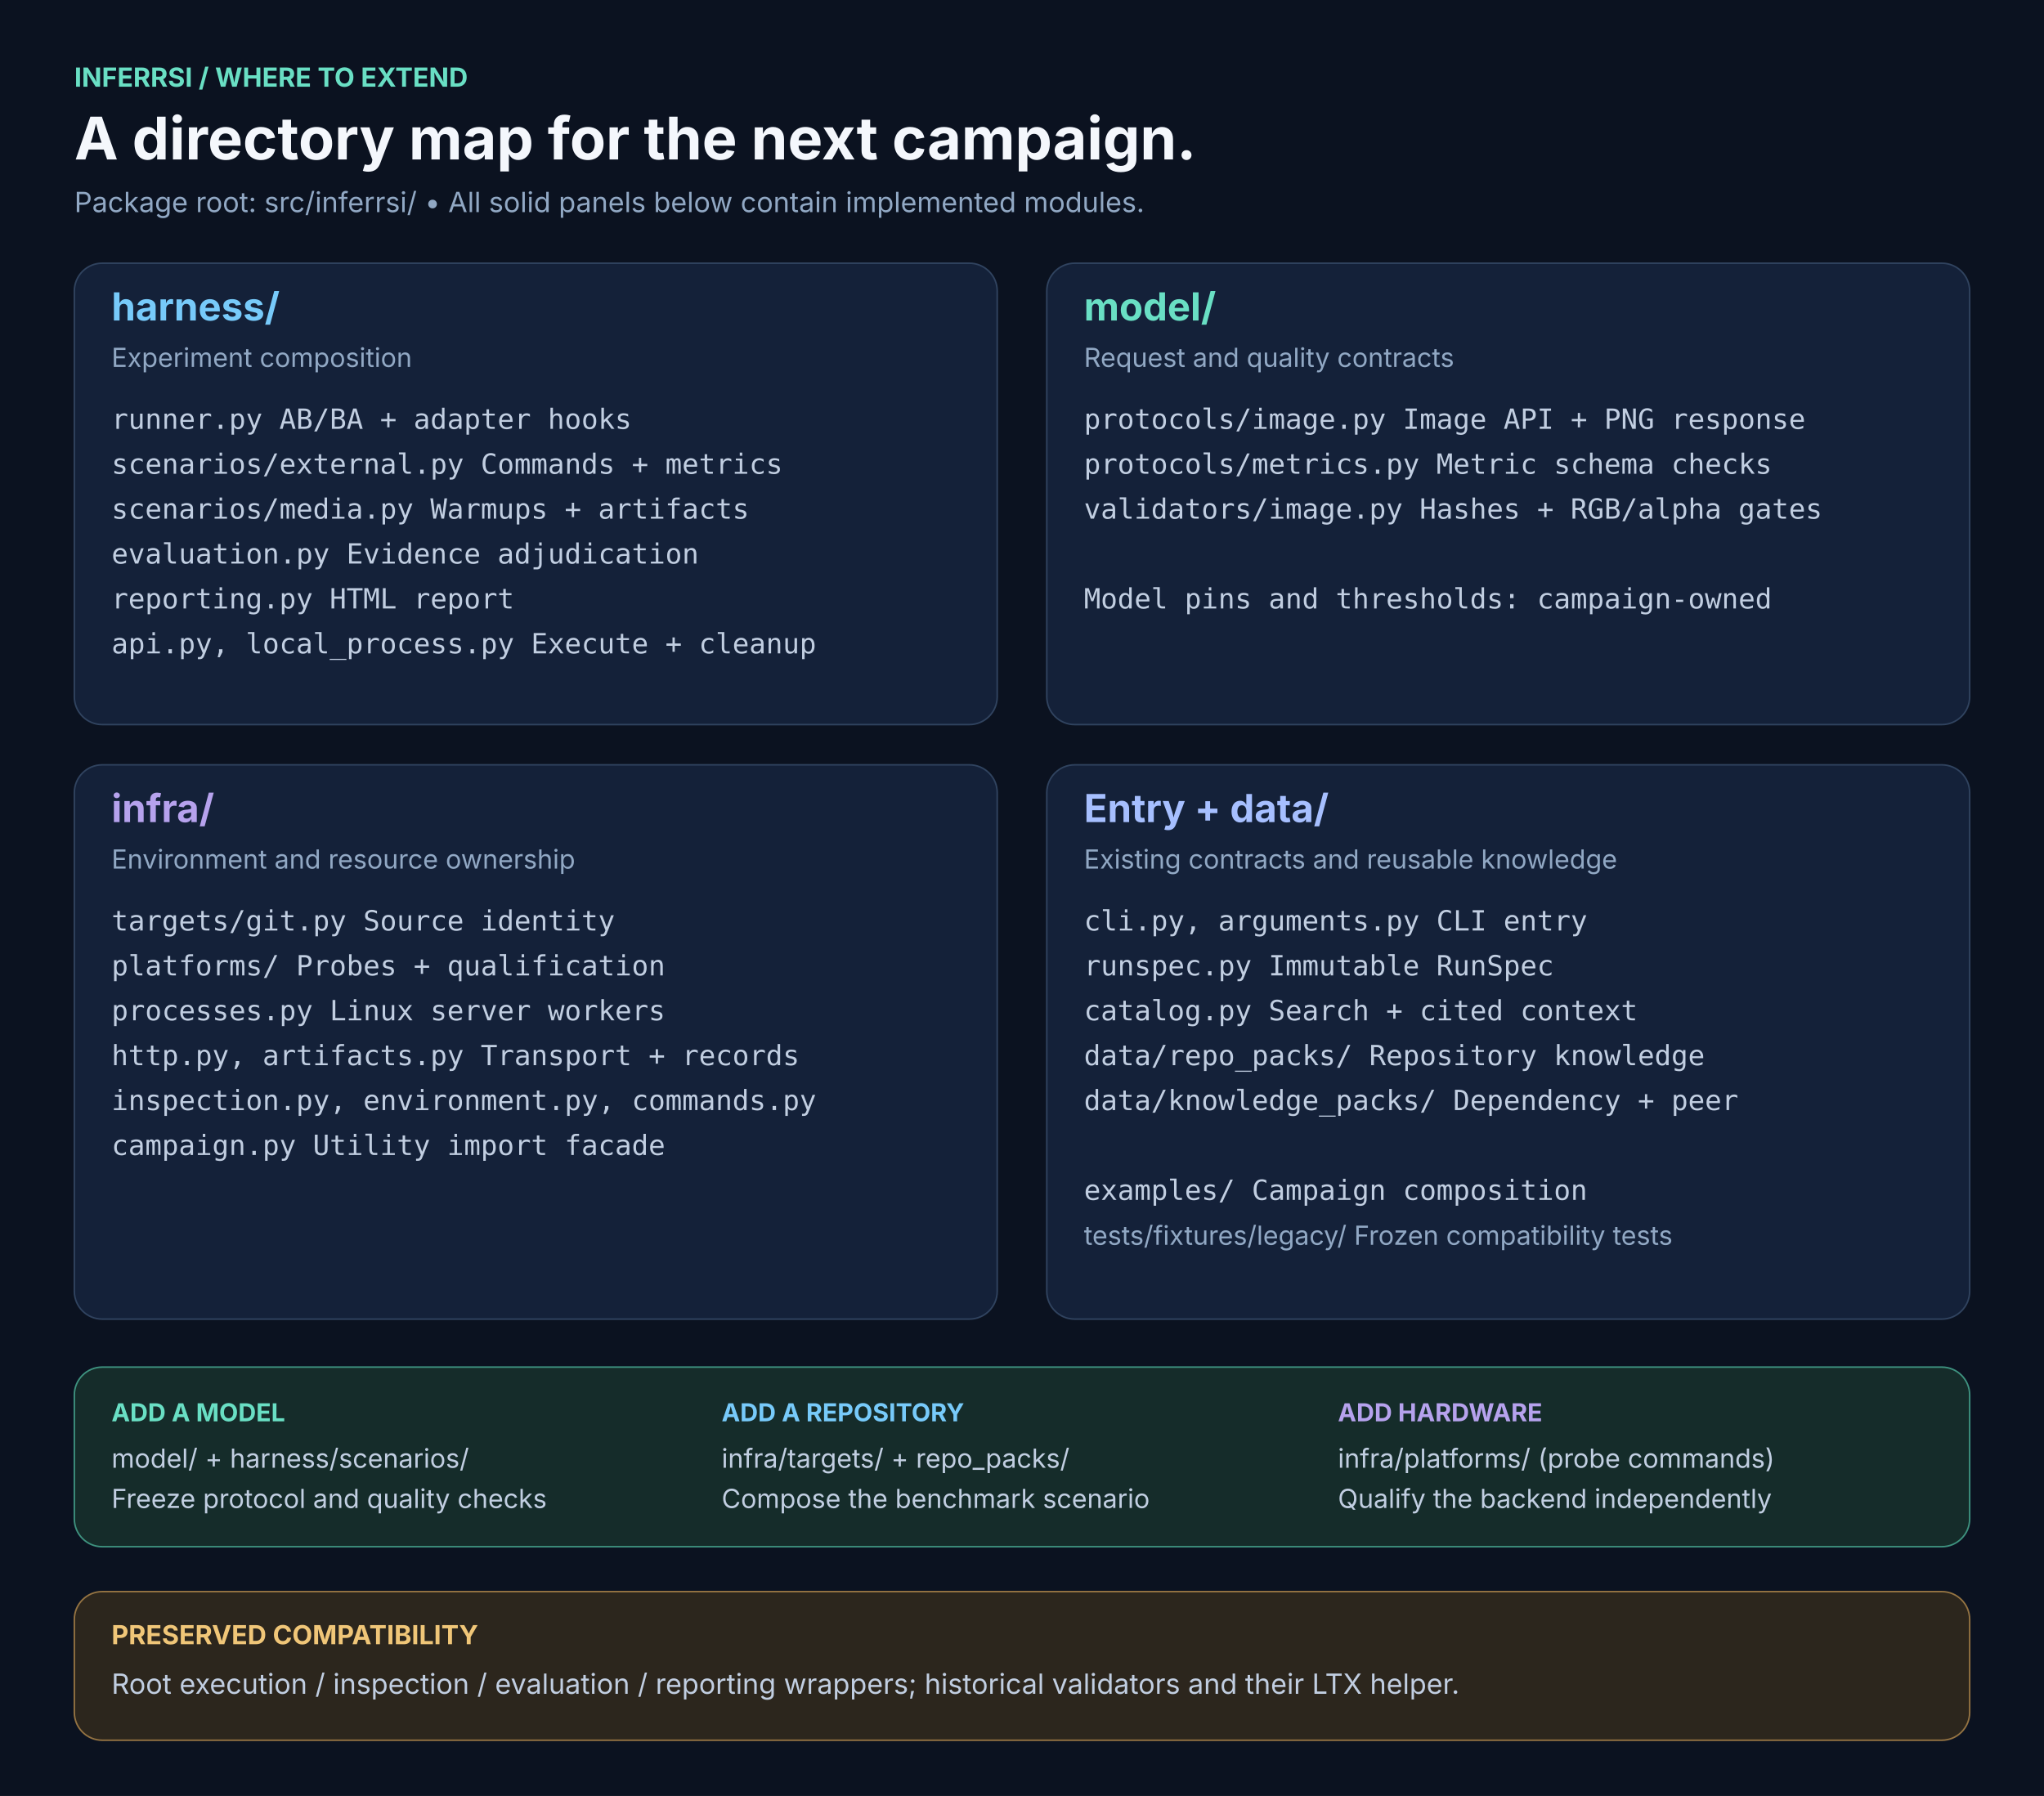
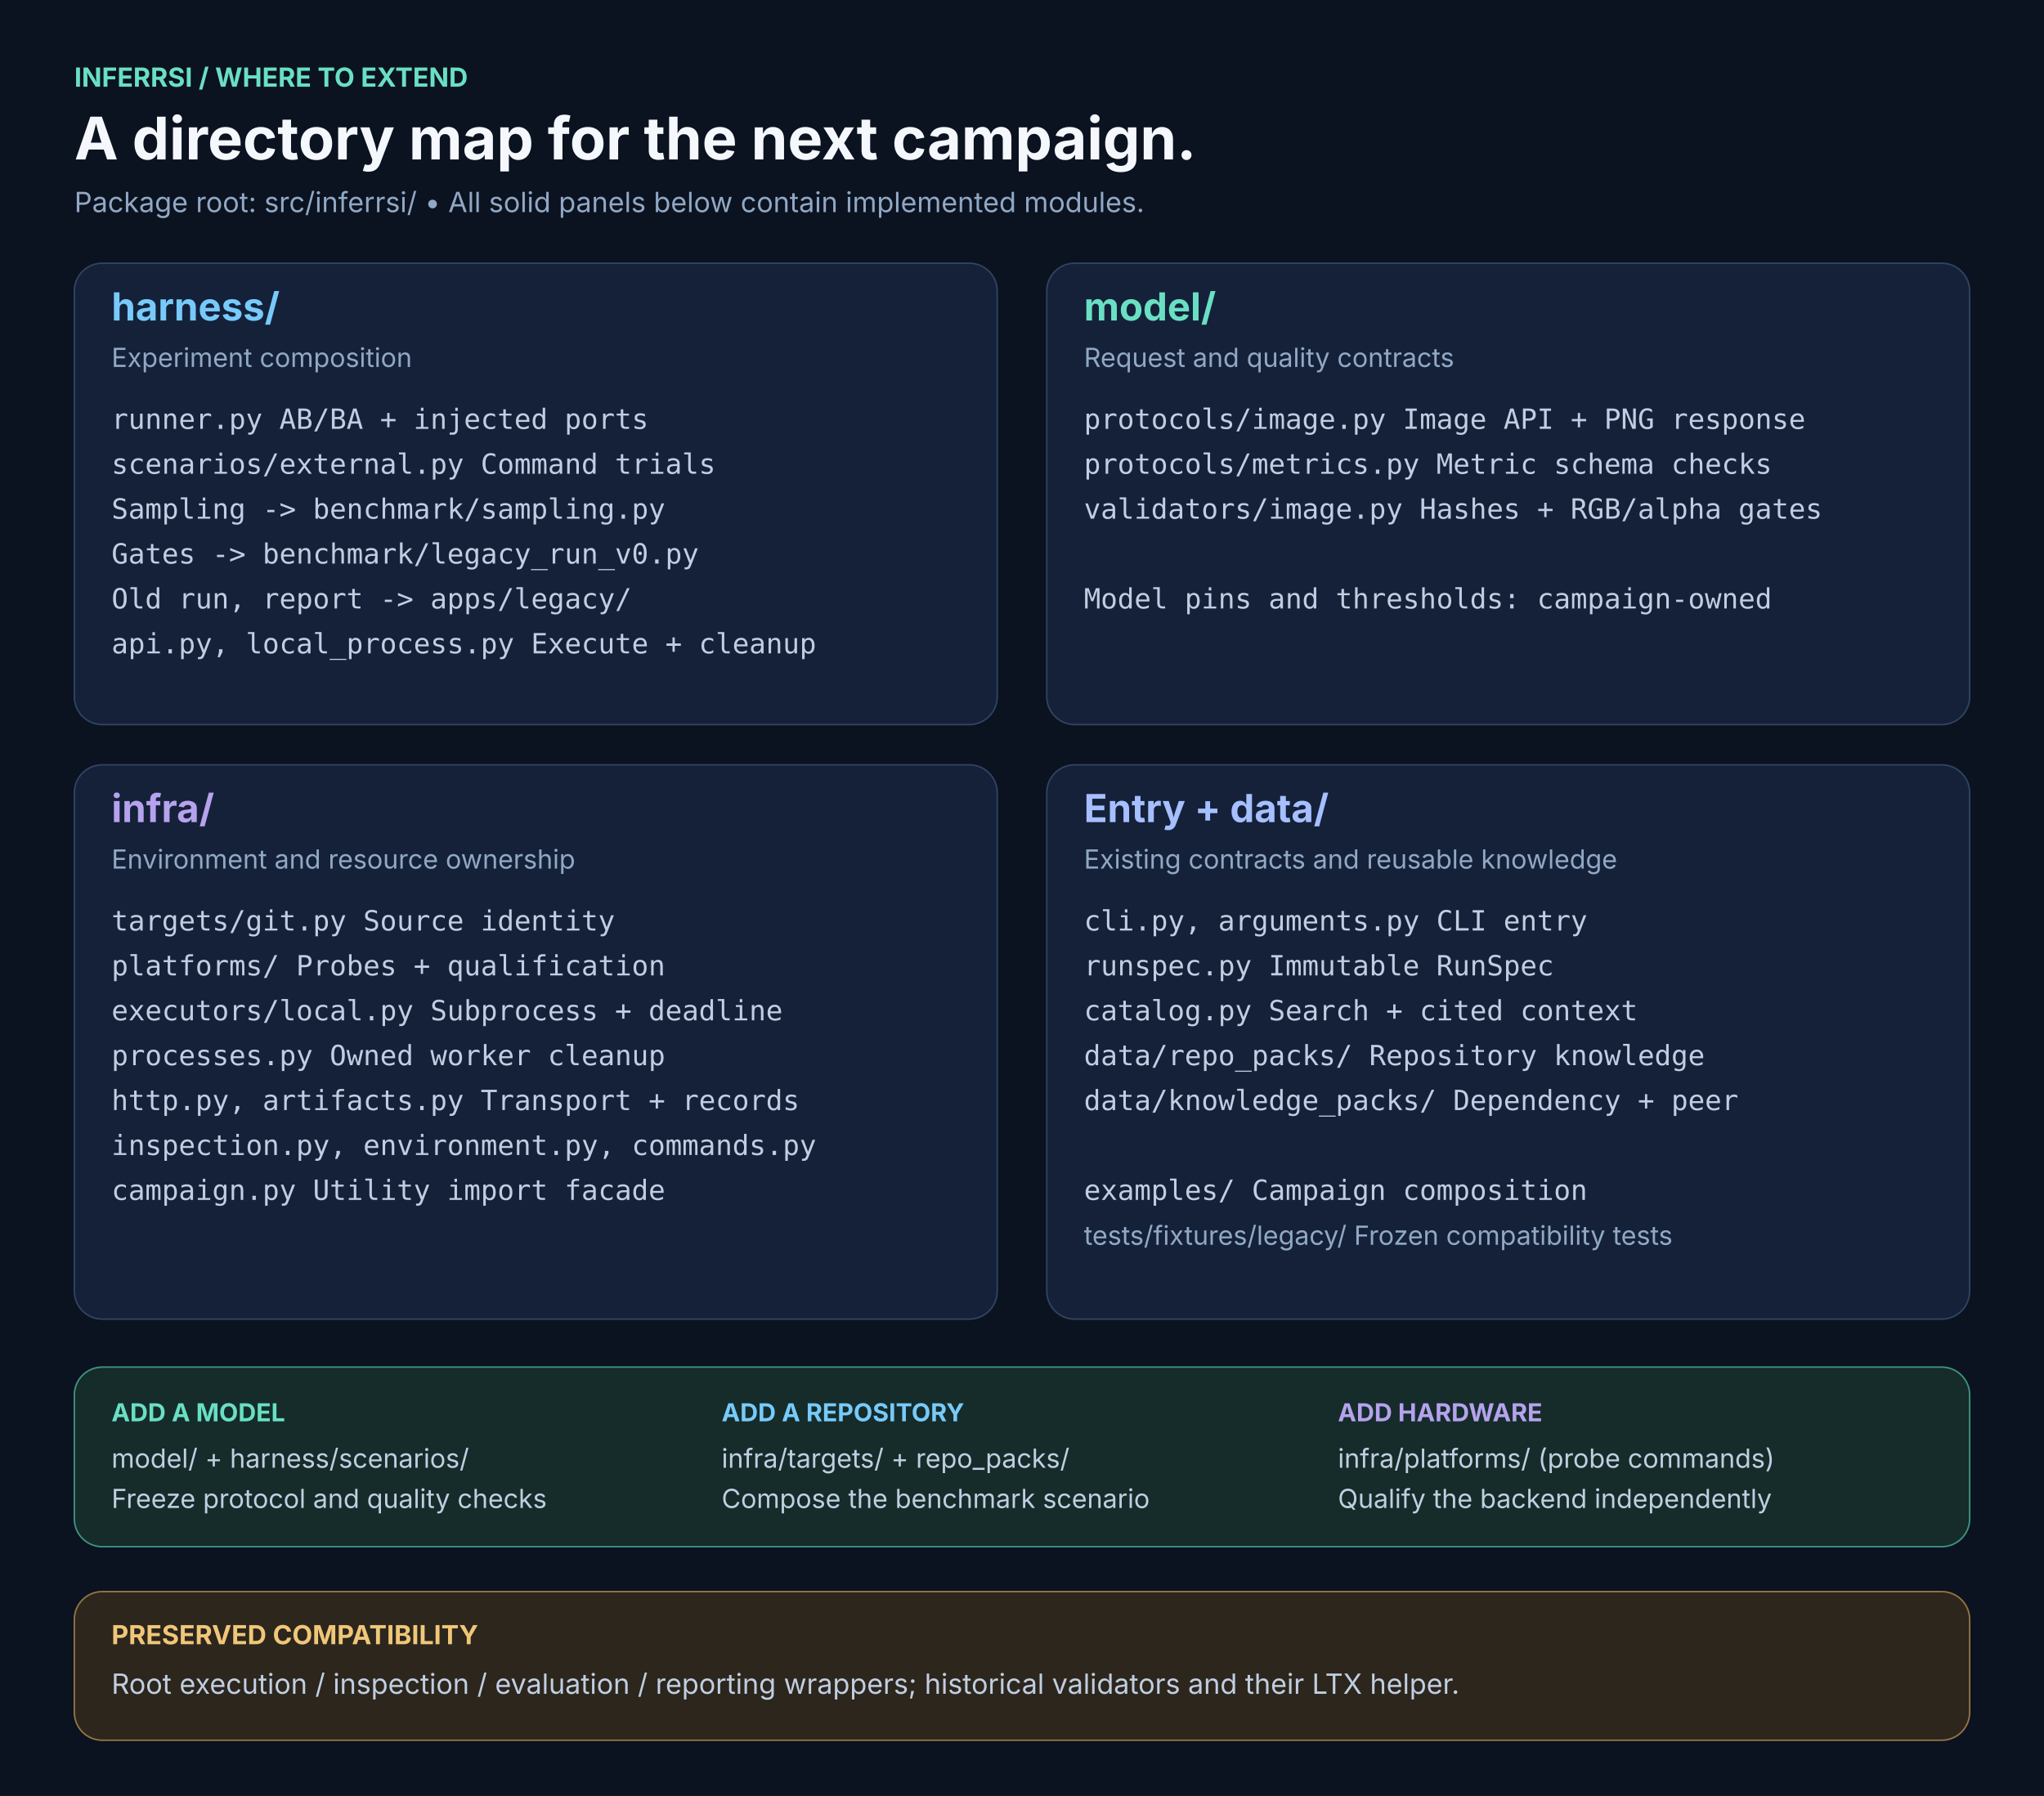
<svg xmlns="http://www.w3.org/2000/svg" width="1320" height="1160" viewBox="0 0 1320 1160" role="img" aria-labelledby="title desc">
  <defs>
    <marker id="arrow" markerWidth="10" markerHeight="10" refX="8" refY="4" orient="auto">
      <path d="M0,0 L8,4 L0,8" fill="none" stroke="#667b9e" stroke-width="1.5" />
    </marker>
  </defs>
  <rect width="1320" height="1160" fill="#0b1220" />
  <text x="48" y="56" font-family="Inter,Segoe UI,Arial,sans-serif" font-size="17" font-weight="700" fill="#69dfc4">INFERRSI / WHERE TO EXTEND</text>
  <text x="48" y="103" font-family="Inter,Segoe UI,Arial,sans-serif" font-size="38" font-weight="700" fill="#f4f7fc">A directory map for the next campaign.</text>
  <text x="48" y="137" font-family="Inter,Segoe UI,Arial,sans-serif" font-size="18" font-weight="400" fill="#91a8c4">Package root: src/inferrsi/   •   All solid panels below contain implemented modules.</text>
  <rect x="48" y="170" width="596" height="298" rx="18" fill="#142139" stroke="#30435f" />
  <text x="72" y="207" font-family="Inter,Segoe UI,Arial,sans-serif" font-size="25" font-weight="700" fill="#77cafa">harness/</text>
  <text x="72" y="237" font-family="Inter,Segoe UI,Arial,sans-serif" font-size="17" font-weight="400" fill="#91a8c4">Experiment composition</text>
-   <text x="72" y="277" font-family="ui-monospace,SFMono-Regular,Consolas,monospace" font-size="18" font-weight="400" fill="#c1cee1">runner.py            AB/BA + adapter hooks</text>
-   <text x="72" y="306" font-family="ui-monospace,SFMono-Regular,Consolas,monospace" font-size="18" font-weight="400" fill="#c1cee1">scenarios/external.py  Commands + metrics</text>
-   <text x="72" y="335" font-family="ui-monospace,SFMono-Regular,Consolas,monospace" font-size="18" font-weight="400" fill="#c1cee1">scenarios/media.py     Warmups + artifacts</text>
-   <text x="72" y="364" font-family="ui-monospace,SFMono-Regular,Consolas,monospace" font-size="18" font-weight="400" fill="#c1cee1">evaluation.py        Evidence adjudication</text>
-   <text x="72" y="393" font-family="ui-monospace,SFMono-Regular,Consolas,monospace" font-size="18" font-weight="400" fill="#c1cee1">reporting.py         HTML report</text>
+   <text x="72" y="277" font-family="ui-monospace,SFMono-Regular,Consolas,monospace" font-size="18" font-weight="400" fill="#c1cee1">runner.py            AB/BA + injected ports</text>
+   <text x="72" y="306" font-family="ui-monospace,SFMono-Regular,Consolas,monospace" font-size="18" font-weight="400" fill="#c1cee1">scenarios/external.py  Command trials</text>
+   <text x="72" y="335" font-family="ui-monospace,SFMono-Regular,Consolas,monospace" font-size="18" font-weight="400" fill="#c1cee1">Sampling -&gt; benchmark/sampling.py</text>
+   <text x="72" y="364" font-family="ui-monospace,SFMono-Regular,Consolas,monospace" font-size="18" font-weight="400" fill="#c1cee1">Gates -&gt; benchmark/legacy_run_v0.py</text>
+   <text x="72" y="393" font-family="ui-monospace,SFMono-Regular,Consolas,monospace" font-size="18" font-weight="400" fill="#c1cee1">Old run, report -&gt; apps/legacy/</text>
  <text x="72" y="422" font-family="ui-monospace,SFMono-Regular,Consolas,monospace" font-size="18" font-weight="400" fill="#c1cee1">api.py, local_process.py  Execute + cleanup</text>
  <rect x="676" y="170" width="596" height="298" rx="18" fill="#142139" stroke="#30435f" />
  <text x="700" y="207" font-family="Inter,Segoe UI,Arial,sans-serif" font-size="25" font-weight="700" fill="#69dfc4">model/</text>
  <text x="700" y="237" font-family="Inter,Segoe UI,Arial,sans-serif" font-size="17" font-weight="400" fill="#91a8c4">Request and quality contracts</text>
  <text x="700" y="277" font-family="ui-monospace,SFMono-Regular,Consolas,monospace" font-size="18" font-weight="400" fill="#c1cee1">protocols/image.py   Image API + PNG response</text>
  <text x="700" y="306" font-family="ui-monospace,SFMono-Regular,Consolas,monospace" font-size="18" font-weight="400" fill="#c1cee1">protocols/metrics.py Metric schema checks</text>
  <text x="700" y="335" font-family="ui-monospace,SFMono-Regular,Consolas,monospace" font-size="18" font-weight="400" fill="#c1cee1">validators/image.py Hashes + RGB/alpha gates</text>
  <text x="700" y="364" font-family="ui-monospace,SFMono-Regular,Consolas,monospace" font-size="18" font-weight="400" fill="#c1cee1" />
  <text x="700" y="393" font-family="ui-monospace,SFMono-Regular,Consolas,monospace" font-size="18" font-weight="400" fill="#c1cee1">Model pins and thresholds: campaign-owned</text>
  <rect x="48" y="494" width="596" height="358" rx="18" fill="#142139" stroke="#30435f" />
  <text x="72" y="531" font-family="Inter,Segoe UI,Arial,sans-serif" font-size="25" font-weight="700" fill="#b6a2ed">infra/</text>
  <text x="72" y="561" font-family="Inter,Segoe UI,Arial,sans-serif" font-size="17" font-weight="400" fill="#91a8c4">Environment and resource ownership</text>
  <text x="72" y="601" font-family="ui-monospace,SFMono-Regular,Consolas,monospace" font-size="18" font-weight="400" fill="#c1cee1">targets/git.py       Source identity</text>
  <text x="72" y="630" font-family="ui-monospace,SFMono-Regular,Consolas,monospace" font-size="18" font-weight="400" fill="#c1cee1">platforms/           Probes + qualification</text>
-   <text x="72" y="659" font-family="ui-monospace,SFMono-Regular,Consolas,monospace" font-size="18" font-weight="400" fill="#c1cee1">processes.py         Linux server workers</text>
-   <text x="72" y="688" font-family="ui-monospace,SFMono-Regular,Consolas,monospace" font-size="18" font-weight="400" fill="#c1cee1">http.py, artifacts.py  Transport + records</text>
-   <text x="72" y="717" font-family="ui-monospace,SFMono-Regular,Consolas,monospace" font-size="18" font-weight="400" fill="#c1cee1">inspection.py, environment.py, commands.py</text>
-   <text x="72" y="746" font-family="ui-monospace,SFMono-Regular,Consolas,monospace" font-size="18" font-weight="400" fill="#c1cee1">campaign.py          Utility import facade</text>
-   <text x="72" y="775" font-family="ui-monospace,SFMono-Regular,Consolas,monospace" font-size="18" font-weight="400" fill="#c1cee1" />
+   <text x="72" y="659" font-family="ui-monospace,SFMono-Regular,Consolas,monospace" font-size="18" font-weight="400" fill="#c1cee1">executors/local.py   Subprocess + deadline</text>
+   <text x="72" y="688" font-family="ui-monospace,SFMono-Regular,Consolas,monospace" font-size="18" font-weight="400" fill="#c1cee1">processes.py         Owned worker cleanup</text>
+   <text x="72" y="717" font-family="ui-monospace,SFMono-Regular,Consolas,monospace" font-size="18" font-weight="400" fill="#c1cee1">http.py, artifacts.py  Transport + records</text>
+   <text x="72" y="746" font-family="ui-monospace,SFMono-Regular,Consolas,monospace" font-size="18" font-weight="400" fill="#c1cee1">inspection.py, environment.py, commands.py</text>
+   <text x="72" y="775" font-family="ui-monospace,SFMono-Regular,Consolas,monospace" font-size="18" font-weight="400" fill="#c1cee1">campaign.py          Utility import facade</text>
  <rect x="676" y="494" width="596" height="358" rx="18" fill="#142139" stroke="#30435f" />
  <text x="700" y="531" font-family="Inter,Segoe UI,Arial,sans-serif" font-size="25" font-weight="700" fill="#a6bfff">Entry + data/</text>
  <text x="700" y="561" font-family="Inter,Segoe UI,Arial,sans-serif" font-size="17" font-weight="400" fill="#91a8c4">Existing contracts and reusable knowledge</text>
  <text x="700" y="601" font-family="ui-monospace,SFMono-Regular,Consolas,monospace" font-size="18" font-weight="400" fill="#c1cee1">cli.py, arguments.py CLI entry</text>
  <text x="700" y="630" font-family="ui-monospace,SFMono-Regular,Consolas,monospace" font-size="18" font-weight="400" fill="#c1cee1">runspec.py           Immutable RunSpec</text>
  <text x="700" y="659" font-family="ui-monospace,SFMono-Regular,Consolas,monospace" font-size="18" font-weight="400" fill="#c1cee1">catalog.py           Search + cited context</text>
  <text x="700" y="688" font-family="ui-monospace,SFMono-Regular,Consolas,monospace" font-size="18" font-weight="400" fill="#c1cee1">data/repo_packs/     Repository knowledge</text>
  <text x="700" y="717" font-family="ui-monospace,SFMono-Regular,Consolas,monospace" font-size="18" font-weight="400" fill="#c1cee1">data/knowledge_packs/ Dependency + peer</text>
  <text x="700" y="746" font-family="ui-monospace,SFMono-Regular,Consolas,monospace" font-size="18" font-weight="400" fill="#c1cee1" />
  <text x="700" y="775" font-family="ui-monospace,SFMono-Regular,Consolas,monospace" font-size="18" font-weight="400" fill="#c1cee1">examples/           Campaign composition</text>
  <text x="700" y="804" font-family="Inter,Segoe UI,Arial,sans-serif" font-size="17" fill="#91a8c4">tests/fixtures/legacy/  Frozen compatibility tests</text>
  <rect x="48" y="883" width="1224" height="116" rx="18" fill="#152c2a" stroke="#3e927f" />
  <text x="72" y="918" font-family="Inter,Segoe UI,Arial,sans-serif" font-size="16" font-weight="700" fill="#69dfc4">ADD A MODEL</text>
  <text x="466" y="918" font-family="Inter,Segoe UI,Arial,sans-serif" font-size="16" font-weight="700" fill="#77cafa">ADD A REPOSITORY</text>
  <text x="864" y="918" font-family="Inter,Segoe UI,Arial,sans-serif" font-size="16" font-weight="700" fill="#b6a2ed">ADD HARDWARE</text>
  <text x="72" y="948" font-family="Inter,Segoe UI,Arial,sans-serif" font-size="17" font-weight="400" fill="#c1cee1">model/ + harness/scenarios/</text>
  <text x="72" y="974" font-family="Inter,Segoe UI,Arial,sans-serif" font-size="17" font-weight="400" fill="#c1cee1">Freeze protocol and quality checks</text>
  <text x="466" y="948" font-family="Inter,Segoe UI,Arial,sans-serif" font-size="17" font-weight="400" fill="#c1cee1">infra/targets/ + repo_packs/</text>
  <text x="466" y="974" font-family="Inter,Segoe UI,Arial,sans-serif" font-size="17" font-weight="400" fill="#c1cee1">Compose the benchmark scenario</text>
  <text x="864" y="948" font-family="Inter,Segoe UI,Arial,sans-serif" font-size="17" font-weight="400" fill="#c1cee1">infra/platforms/ (probe commands)</text>
  <text x="864" y="974" font-family="Inter,Segoe UI,Arial,sans-serif" font-size="17" font-weight="400" fill="#c1cee1">Qualify the backend independently</text>
  <rect x="48" y="1028" width="1224" height="96" rx="18" fill="#2c261d" stroke="#947342" />
  <text x="72" y="1062" font-family="Inter,Segoe UI,Arial,sans-serif" font-size="17" font-weight="700" fill="#f0c678">PRESERVED COMPATIBILITY</text>
  <text x="72" y="1094" font-family="Inter,Segoe UI,Arial,sans-serif" font-size="18" font-weight="400" fill="#c1cee1">Root execution / inspection / evaluation / reporting wrappers; historical validators and their LTX helper.</text>
</svg>
